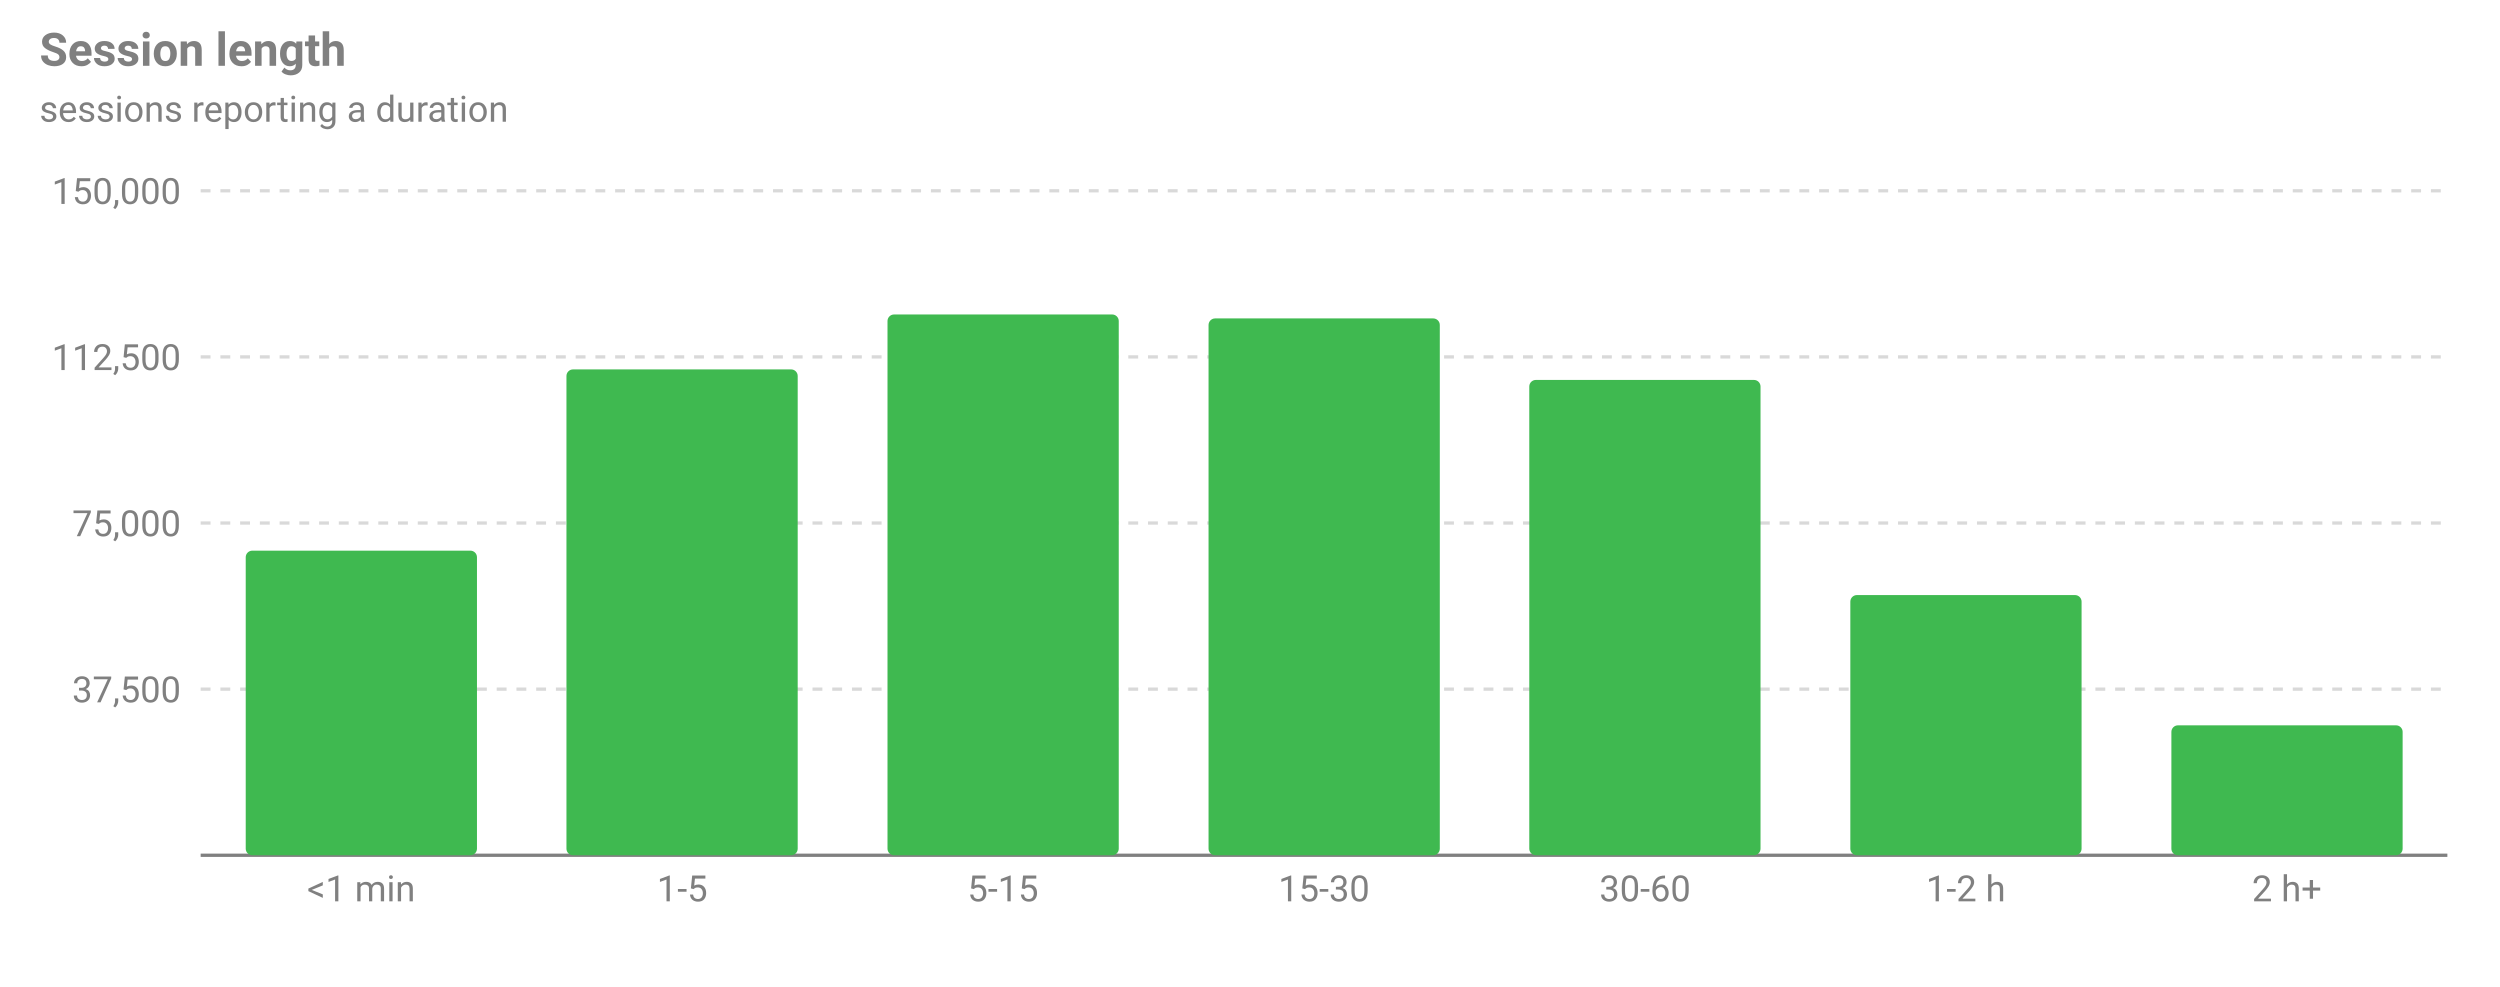
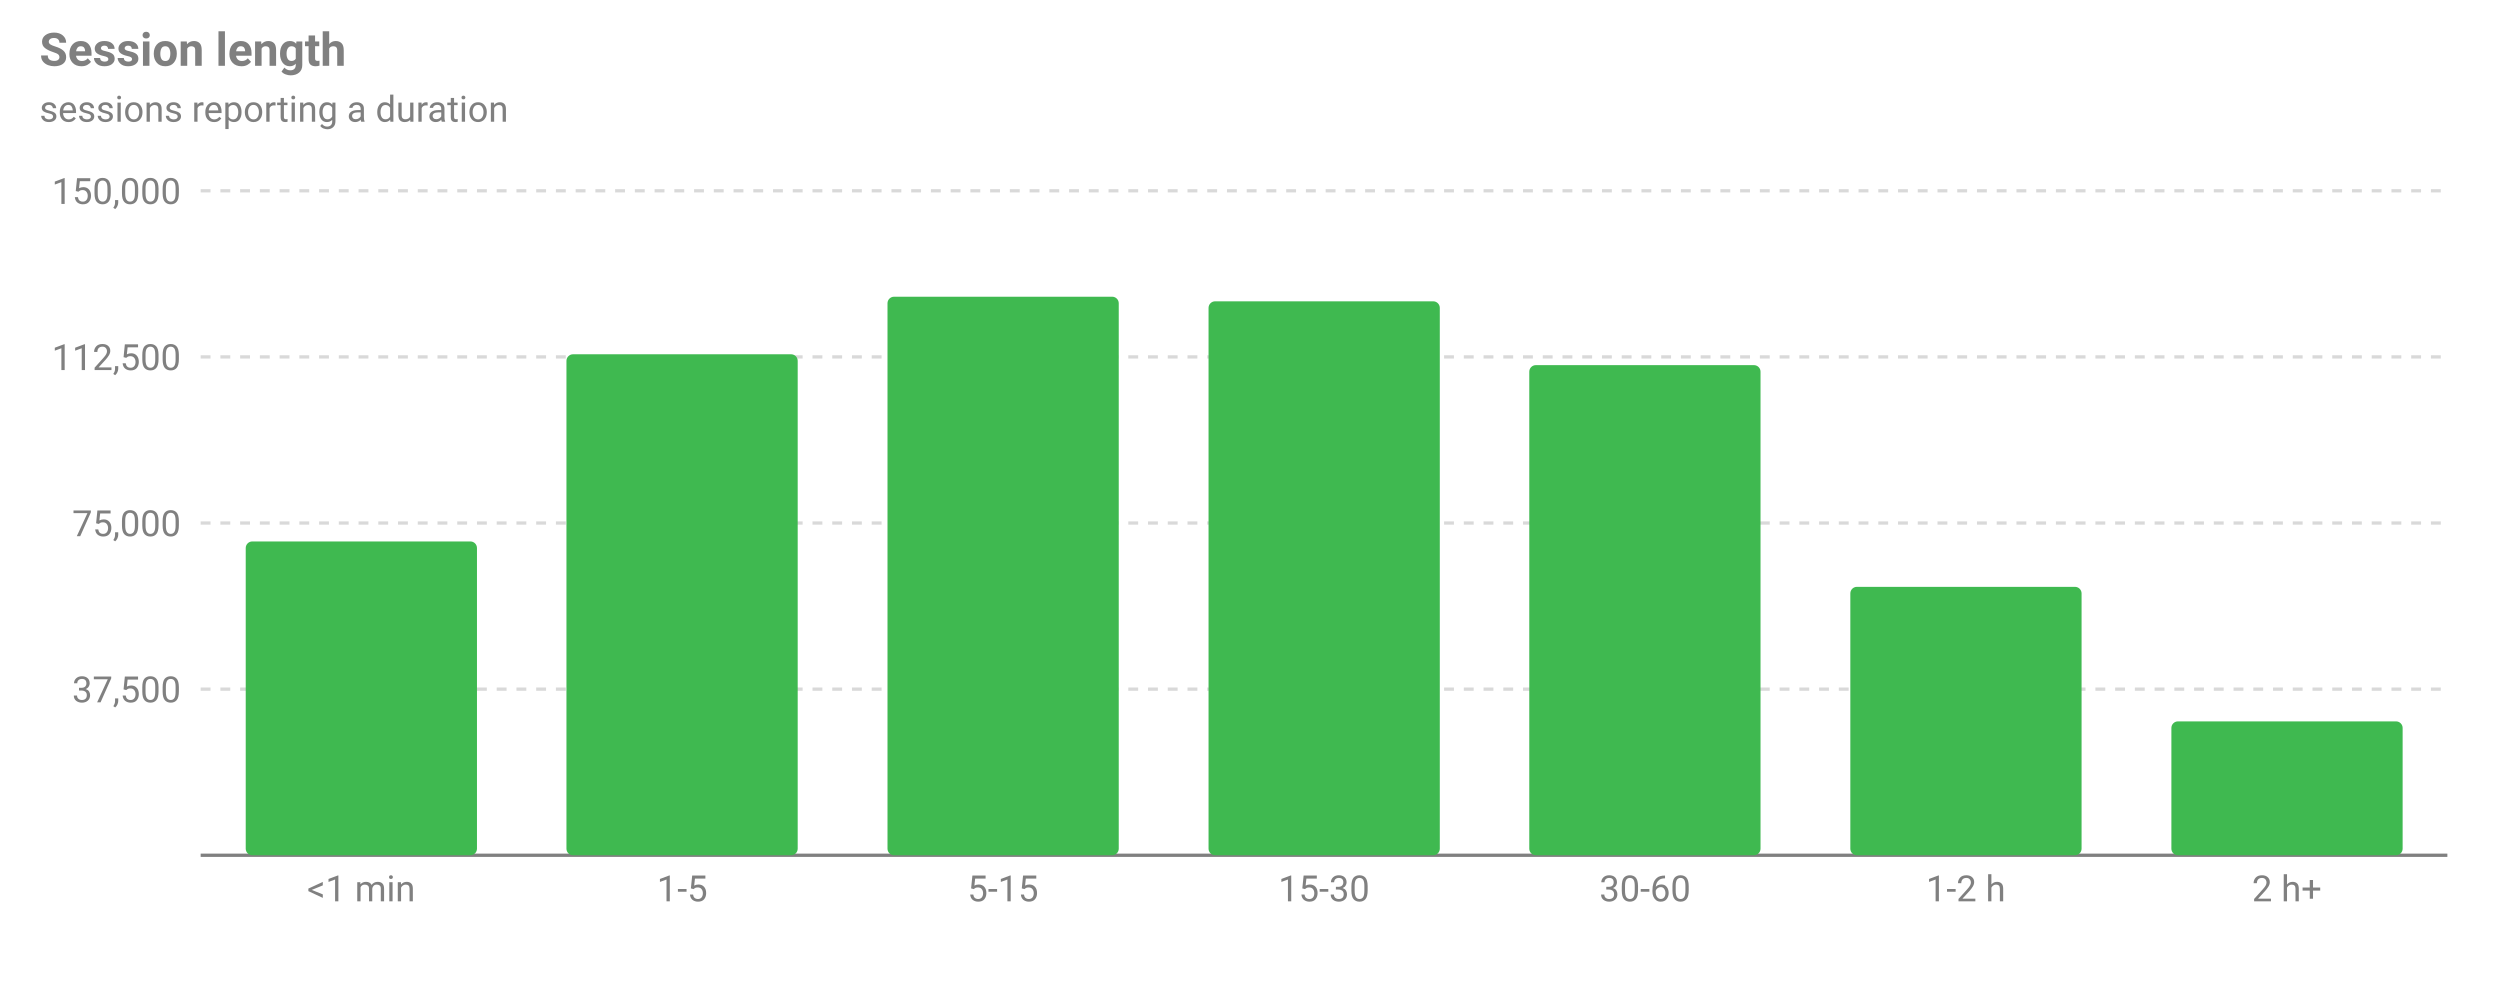
<svg xmlns="http://www.w3.org/2000/svg" width="760" height="300" viewBox="0 0 760 300" role="img" aria-label="Session length">
  <style>
  text{font-family:-apple-system,BlinkMacSystemFont,'Segoe UI',Roboto,Helvetica,Arial,sans-serif}
  .grid{stroke:#808080;stroke-opacity:.3;stroke-width:1}
  .axis{stroke:#808080;stroke-width:1}
  .lbl{fill:#808080;font-size:12px}
  .val{fill:#808080;font-size:12px;font-weight:600}
  .title{fill:#808080;font-size:14px;font-weight:700}
  .sub{fill:#808080;font-size:11px}
  .gap{fill:#808080;opacity:.12}
  .gaplbl{fill:#808080;font-size:10px;opacity:.85}
  .ico{fill:#808080}
  .t1{fill:#e3b341}
  .t2{fill:#d29922}
  .t3{fill:#b7860b}
  .t4{fill:#946f0f}
</style>
  <text x="12" y="20" class="title">Session length</text>
  <text x="12" y="37" class="sub">sessions reporting a duration</text>
  <line x1="61" y1="260" x2="744" y2="260" class="axis" />
  <line x1="61" y1="209.5" x2="744" y2="209.5" class="grid" stroke-dasharray="3 3" />
  <text x="55" y="213.5" class="sub" text-anchor="end">37,500</text>
  <line x1="61" y1="159.0" x2="744" y2="159.0" class="grid" stroke-dasharray="3 3" />
  <text x="55" y="163.0" class="sub" text-anchor="end">75,000</text>
  <line x1="61" y1="108.5" x2="744" y2="108.5" class="grid" stroke-dasharray="3 3" />
  <text x="55" y="112.5" class="sub" text-anchor="end">112,500</text>
  <line x1="61" y1="58.0" x2="744" y2="58.0" class="grid" stroke-dasharray="3 3" />
  <text x="55" y="62.0" class="sub" text-anchor="end">150,000</text>
-   <rect x="74.7" y="167.4" width="70.3" height="92.6" rx="2" fill="#3fb950" data-tip="&lt;1 min: 11% (68,752)" />
+   <rect x="74.7" y="164.6" width="70.3" height="95.4" rx="2" fill="#3fb950" data-tip="&lt;1 min: 11% (70,818)" />
  <text x="109.8" y="274" class="sub" text-anchor="middle">&lt;1 min</text>
-   <rect x="172.2" y="112.3" width="70.3" height="147.7" rx="2" fill="#3fb950" data-tip="1-5: 18% (109,678)" />
+   <rect x="172.2" y="107.7" width="70.3" height="152.3" rx="2" fill="#3fb950" data-tip="1-5: 18% (113,111)" />
  <text x="207.4" y="274" class="sub" text-anchor="middle">1-5</text>
-   <rect x="269.8" y="95.6" width="70.3" height="164.4" rx="2" fill="#3fb950" data-tip="5-15: 20% (122,088)" />
+   <rect x="269.8" y="90.2" width="70.3" height="169.8" rx="2" fill="#3fb950" data-tip="5-15: 20% (126,061)" />
  <text x="304.9" y="274" class="sub" text-anchor="middle">5-15</text>
-   <rect x="367.4" y="96.8" width="70.3" height="163.2" rx="2" fill="#3fb950" data-tip="15-30: 20% (121,196)" />
+   <rect x="367.4" y="91.6" width="70.3" height="168.4" rx="2" fill="#3fb950" data-tip="15-30: 20% (125,014)" />
  <text x="402.5" y="274" class="sub" text-anchor="middle">15-30</text>
-   <rect x="464.9" y="115.5" width="70.3" height="144.5" rx="2" fill="#3fb950" data-tip="30-60: 17% (107,327)" />
+   <rect x="464.9" y="111.0" width="70.3" height="149.0" rx="2" fill="#3fb950" data-tip="30-60: 17% (110,655)" />
  <text x="500.1" y="274" class="sub" text-anchor="middle">30-60</text>
-   <rect x="562.5" y="180.9" width="70.3" height="79.1" rx="2" fill="#3fb950" data-tip="1-2 h: 10% (58,742)" />
+   <rect x="562.5" y="178.4" width="70.3" height="81.6" rx="2" fill="#3fb950" data-tip="1-2 h: 10% (60,590)" />
  <text x="597.6" y="274" class="sub" text-anchor="middle">1-2 h</text>
-   <rect x="660.1" y="220.5" width="70.3" height="39.5" rx="2" fill="#3fb950" data-tip="2 h+: 5% (29,341)" />
+   <rect x="660.1" y="219.3" width="70.3" height="40.7" rx="2" fill="#3fb950" data-tip="2 h+: 5% (30,252)" />
  <text x="695.2" y="274" class="sub" text-anchor="middle">2 h+</text>
</svg>
